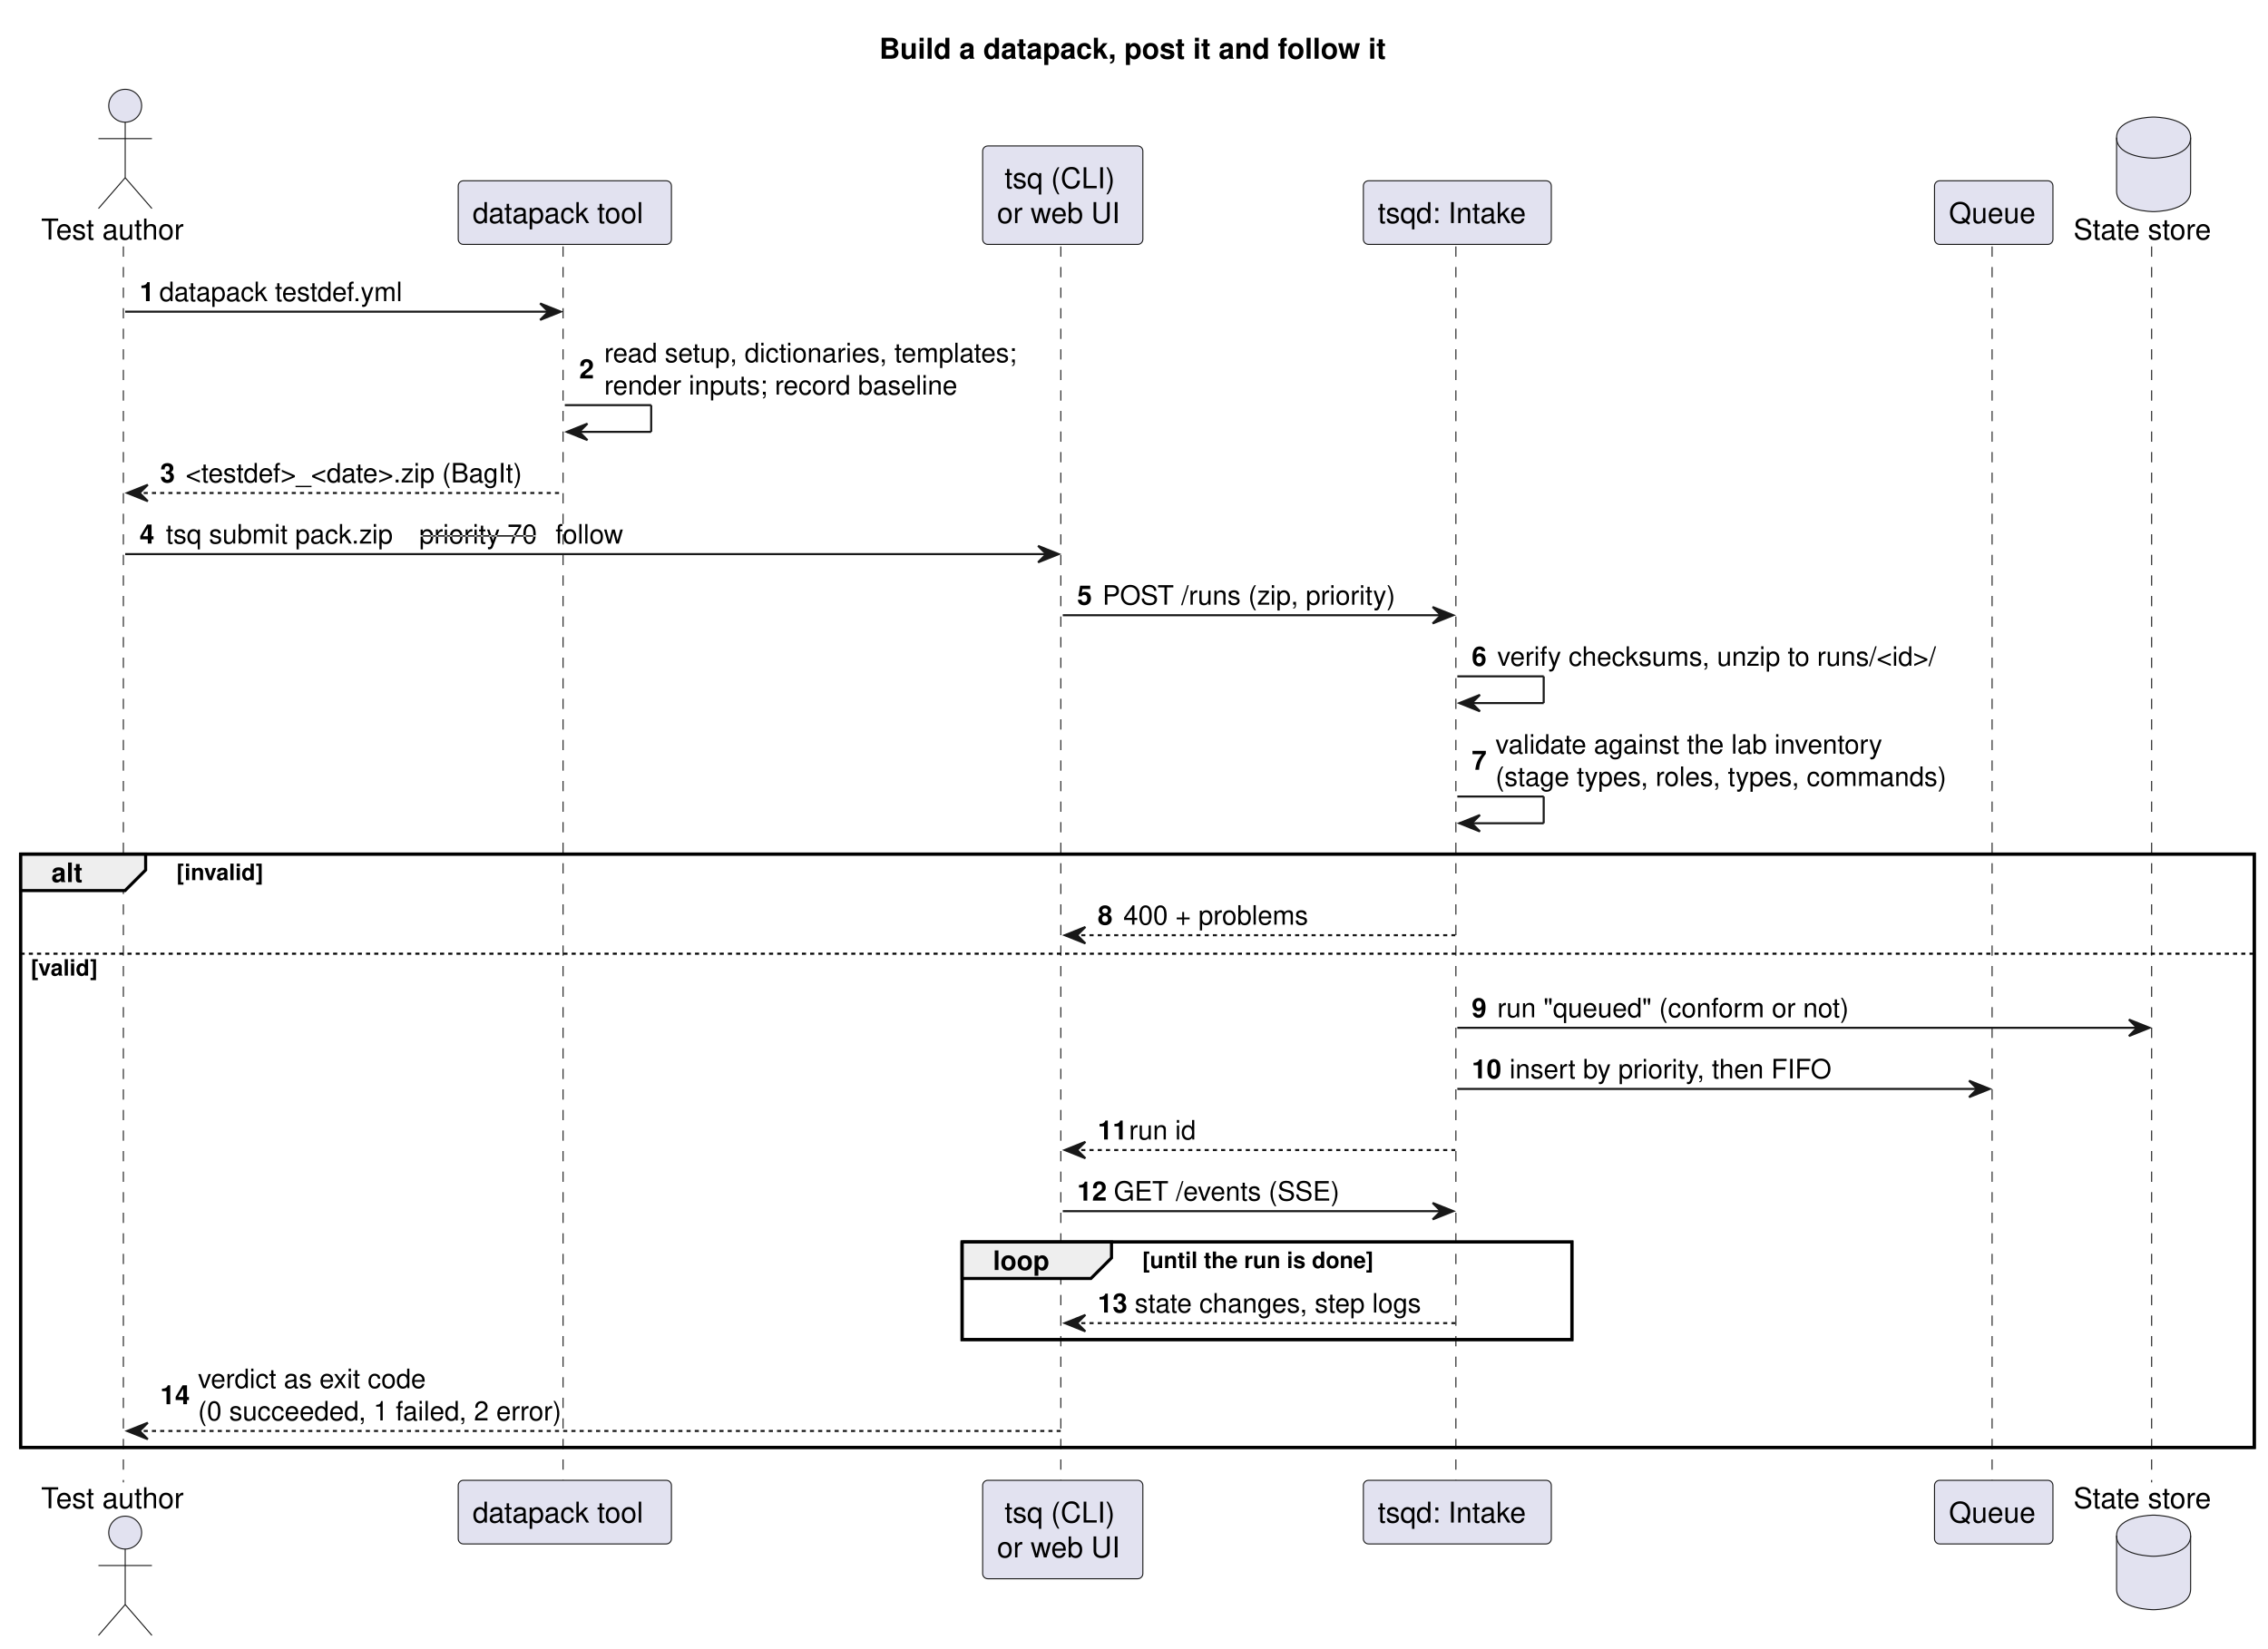
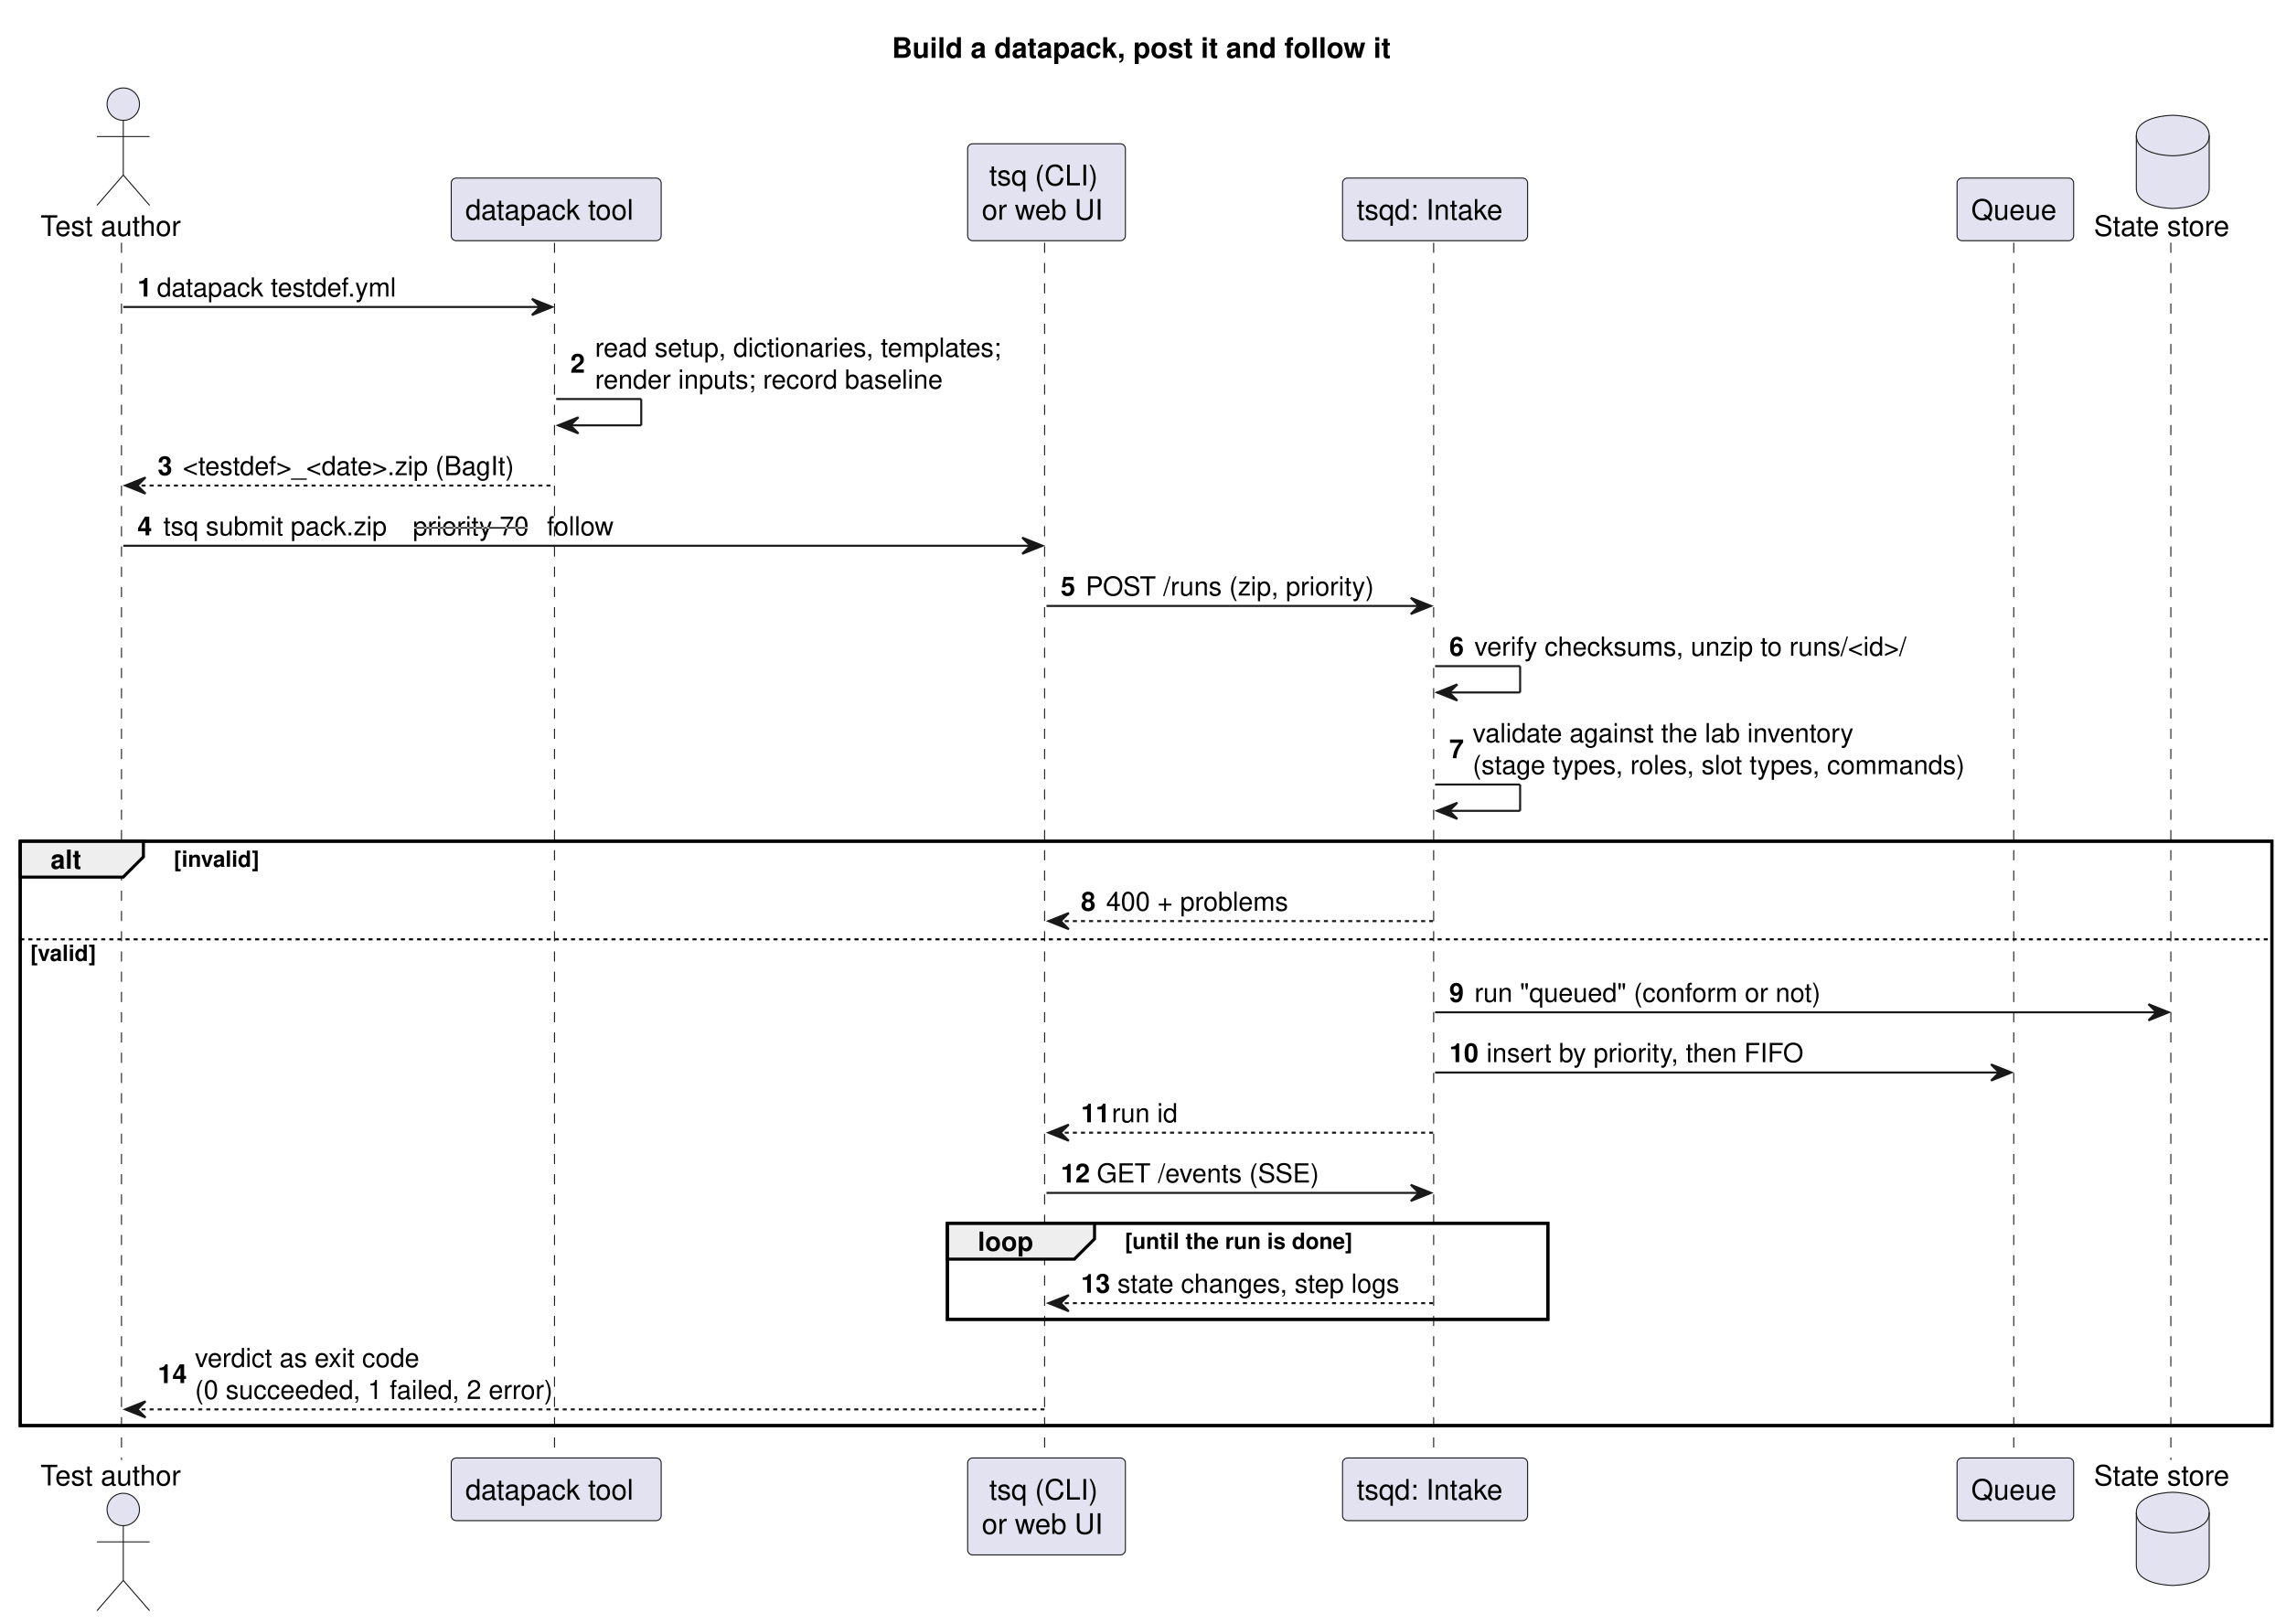
- <svg xmlns="http://www.w3.org/2000/svg" contentStyleType="text/css" data-diagram-type="SEQUENCE" height="802px" preserveAspectRatio="none" style="width:1103px;height:802px;background:#FFFFFF;" version="1.1" viewBox="0 0 1103 802" width="1103px" zoomAndPan="magnify">
+ <svg xmlns="http://www.w3.org/2000/svg" contentStyleType="text/css" data-diagram-type="SEQUENCE" height="802px" preserveAspectRatio="none" style="width:1129px;height:802px;background:#FFFFFF;" version="1.1" viewBox="0 0 1129 802" width="1129px" zoomAndPan="magnify">
  <defs />
  <g>
-     <text fill="#000000" font-family="Helvetica" font-size="14" font-weight="bold" lengthAdjust="spacing" textLength="250.045" x="427.634" y="28.562">Build a datapack, post it and follow it</text>
-     <rect fill="none" height="288.604" style="stroke:#000000;stroke-width:1.5;" width="1086.312" x="10" y="415.444" />
+     <text fill="#000000" font-family="Helvetica" font-size="14" font-weight="bold" lengthAdjust="spacing" textLength="250.045" x="440.491" y="28.562">Build a datapack, post it and follow it</text>
+     <rect fill="none" height="288.604" style="stroke:#000000;stroke-width:1.5;" width="1112.026" x="10" y="415.444" />
    <rect fill="none" height="47.459" style="stroke:#000000;stroke-width:1.5;" width="296.553" x="467.9" y="604.131" />
    <g>
      <rect fill="#000000" fill-opacity="0" height="601.17" width="8" x="56.885" y="119.879" />
      <line style="stroke:#181818;stroke-width:0.5;stroke-dasharray:5,5;" x1="60" x2="60" y1="119.879" y2="721.049" />
    </g>
    <g>
      <rect fill="#000000" fill-opacity="0" height="601.17" width="8" x="270.693" y="119.879" />
      <line style="stroke:#181818;stroke-width:0.5;stroke-dasharray:5,5;" x1="273.85" x2="273.85" y1="119.879" y2="721.049" />
    </g>
    <g>
      <rect fill="#000000" fill-opacity="0" height="601.17" width="8" x="512.855" y="119.879" />
      <line style="stroke:#181818;stroke-width:0.5;stroke-dasharray:5,5;" x1="515.9" x2="515.9" y1="119.879" y2="721.049" />
    </g>
    <g>
      <rect fill="#000000" fill-opacity="0" height="601.17" width="8" x="704.751" y="119.879" />
      <line style="stroke:#181818;stroke-width:0.5;stroke-dasharray:5,5;" x1="708.049" x2="708.049" y1="119.879" y2="721.049" />
    </g>
    <g>
-       <rect fill="#000000" fill-opacity="0" height="601.17" width="8" x="965.619" y="119.879" />
-       <line style="stroke:#181818;stroke-width:0.5;stroke-dasharray:5,5;" x1="968.826" x2="968.826" y1="119.879" y2="721.049" />
+       <rect fill="#000000" fill-opacity="0" height="601.17" width="8" x="991.333" y="119.879" />
+       <line style="stroke:#181818;stroke-width:0.5;stroke-dasharray:5,5;" x1="994.54" x2="994.54" y1="119.879" y2="721.049" />
    </g>
    <g>
-       <rect fill="#000000" fill-opacity="0" height="601.17" width="8" x="1043.362" y="119.879" />
-       <line style="stroke:#181818;stroke-width:0.5;stroke-dasharray:5,5;" x1="1046.412" x2="1046.412" y1="119.879" y2="721.049" />
+       <rect fill="#000000" fill-opacity="0" height="601.17" width="8" x="1069.076" y="119.879" />
+       <line style="stroke:#181818;stroke-width:0.5;stroke-dasharray:5,5;" x1="1072.126" x2="1072.126" y1="119.879" y2="721.049" />
    </g>
    <g class="participant participant-head" data-participant="user">
      <text fill="#000000" font-family="Helvetica" font-size="14" lengthAdjust="spacing" textLength="75.769" x="20" y="116.502">Test author</text>
      <ellipse cx="60.885" cy="51.44" fill="#E2E2F0" rx="8" ry="8" style="stroke:#181818;stroke-width:0.5;" />
      <path d="M60.885,59.44 L60.885,86.439 M47.885,67.439 L73.885,67.439 M60.885,86.439 L47.885,101.439 M60.885,86.439 L73.885,101.439" fill="none" style="stroke:#181818;stroke-width:0.5;" />
    </g>
    <g class="participant participant-tail" data-participant="user">
      <text fill="#000000" font-family="Helvetica" font-size="14" lengthAdjust="spacing" textLength="75.769" x="20" y="733.611">Test author</text>
      <ellipse cx="60.885" cy="745.488" fill="#E2E2F0" rx="8" ry="8" style="stroke:#181818;stroke-width:0.5;" />
      <path d="M60.885,753.488 L60.885,780.488 M47.885,761.488 L73.885,761.488 M60.885,780.488 L47.885,795.488 M60.885,780.488 L73.885,795.488" fill="none" style="stroke:#181818;stroke-width:0.5;" />
    </g>
    <g class="participant participant-head" data-participant="dp">
      <rect fill="#E2E2F0" height="30.939" rx="2.5" ry="2.5" style="stroke:#181818;stroke-width:0.5;" width="103.688" x="222.85" y="87.939" />
      <text fill="#000000" font-family="Helvetica" font-size="14" lengthAdjust="spacing" textLength="89.688" x="229.85" y="108.502">datapack tool</text>
    </g>
    <g class="participant participant-tail" data-participant="dp">
      <rect fill="#E2E2F0" height="30.939" rx="2.5" ry="2.5" style="stroke:#181818;stroke-width:0.5;" width="103.688" x="222.85" y="720.049" />
      <text fill="#000000" font-family="Helvetica" font-size="14" lengthAdjust="spacing" textLength="89.688" x="229.85" y="740.611">datapack tool</text>
    </g>
    <g class="participant participant-head" data-participant="cli">
      <rect fill="#E2E2F0" height="47.879" rx="2.5" ry="2.5" style="stroke:#181818;stroke-width:0.5;" width="77.909" x="477.9" y="71" />
      <text fill="#000000" font-family="Helvetica" font-size="14" lengthAdjust="spacing" textLength="56.595" x="488.557" y="91.562">tsq (CLI)</text>
      <text fill="#000000" font-family="Helvetica" font-size="14" lengthAdjust="spacing" textLength="63.909" x="484.9" y="108.502">or web UI</text>
    </g>
    <g class="participant participant-tail" data-participant="cli">
      <rect fill="#E2E2F0" height="47.879" rx="2.5" ry="2.5" style="stroke:#181818;stroke-width:0.5;" width="77.909" x="477.9" y="720.049" />
      <text fill="#000000" font-family="Helvetica" font-size="14" lengthAdjust="spacing" textLength="56.595" x="488.557" y="740.611">tsq (CLI)</text>
      <text fill="#000000" font-family="Helvetica" font-size="14" lengthAdjust="spacing" textLength="63.909" x="484.9" y="757.551">or web UI</text>
    </g>
    <g class="participant participant-head" data-participant="intake">
      <rect fill="#E2E2F0" height="30.939" rx="2.5" ry="2.5" style="stroke:#181818;stroke-width:0.5;" width="91.403" x="663.049" y="87.939" />
      <text fill="#000000" font-family="Helvetica" font-size="14" lengthAdjust="spacing" textLength="77.403" x="670.049" y="108.502">tsqd: Intake</text>
    </g>
    <g class="participant participant-tail" data-participant="intake">
      <rect fill="#E2E2F0" height="30.939" rx="2.5" ry="2.5" style="stroke:#181818;stroke-width:0.5;" width="91.403" x="663.049" y="720.049" />
      <text fill="#000000" font-family="Helvetica" font-size="14" lengthAdjust="spacing" textLength="77.403" x="670.049" y="740.611">tsqd: Intake</text>
    </g>
    <g class="participant participant-head" data-participant="queue">
-       <rect fill="#E2E2F0" height="30.939" rx="2.5" ry="2.5" style="stroke:#181818;stroke-width:0.5;" width="57.586" x="940.826" y="87.939" />
-       <text fill="#000000" font-family="Helvetica" font-size="14" lengthAdjust="spacing" textLength="43.586" x="947.826" y="108.502">Queue</text>
+       <rect fill="#E2E2F0" height="30.939" rx="2.5" ry="2.5" style="stroke:#181818;stroke-width:0.5;" width="57.586" x="966.54" y="87.939" />
+       <text fill="#000000" font-family="Helvetica" font-size="14" lengthAdjust="spacing" textLength="43.586" x="973.54" y="108.502">Queue</text>
    </g>
    <g class="participant participant-tail" data-participant="queue">
-       <rect fill="#E2E2F0" height="30.939" rx="2.5" ry="2.5" style="stroke:#181818;stroke-width:0.5;" width="57.586" x="940.826" y="720.049" />
-       <text fill="#000000" font-family="Helvetica" font-size="14" lengthAdjust="spacing" textLength="43.586" x="947.826" y="740.611">Queue</text>
+       <rect fill="#E2E2F0" height="30.939" rx="2.5" ry="2.5" style="stroke:#181818;stroke-width:0.5;" width="57.586" x="966.54" y="720.049" />
+       <text fill="#000000" font-family="Helvetica" font-size="14" lengthAdjust="spacing" textLength="43.586" x="973.54" y="740.611">Queue</text>
    </g>
    <g class="participant participant-head" data-participant="store">
-       <text fill="#000000" font-family="Helvetica" font-size="14" lengthAdjust="spacing" textLength="71.9" x="1008.412" y="116.502">State store</text>
-       <path d="M1029.362,66.939 C1029.362,56.94 1047.362,56.94 1047.362,56.94 C1047.362,56.94 1065.362,56.94 1065.362,66.939 L1065.362,92.939 C1065.362,102.939 1047.362,102.939 1047.362,102.939 C1047.362,102.939 1029.362,102.939 1029.362,92.939 L1029.362,66.939" fill="#E2E2F0" style="stroke:#181818;stroke-width:0.5;" />
-       <path d="M1029.362,66.939 C1029.362,76.939 1047.362,76.939 1047.362,76.939 C1047.362,76.939 1065.362,76.939 1065.362,66.939" fill="none" style="stroke:#181818;stroke-width:0.5;" />
+       <text fill="#000000" font-family="Helvetica" font-size="14" lengthAdjust="spacing" textLength="71.9" x="1034.126" y="116.502">State store</text>
+       <path d="M1055.076,66.939 C1055.076,56.94 1073.076,56.94 1073.076,56.94 C1073.076,56.94 1091.076,56.94 1091.076,66.939 L1091.076,92.939 C1091.076,102.939 1073.076,102.939 1073.076,102.939 C1073.076,102.939 1055.076,102.939 1055.076,92.939 L1055.076,66.939" fill="#E2E2F0" style="stroke:#181818;stroke-width:0.5;" />
+       <path d="M1055.076,66.939 C1055.076,76.939 1073.076,76.939 1073.076,76.939 C1073.076,76.939 1091.076,76.939 1091.076,66.939" fill="none" style="stroke:#181818;stroke-width:0.5;" />
    </g>
    <g class="participant participant-tail" data-participant="store">
-       <text fill="#000000" font-family="Helvetica" font-size="14" lengthAdjust="spacing" textLength="71.9" x="1008.412" y="733.611">State store</text>
-       <path d="M1029.362,746.988 C1029.362,736.988 1047.362,736.988 1047.362,736.988 C1047.362,736.988 1065.362,736.988 1065.362,746.988 L1065.362,772.988 C1065.362,782.988 1047.362,782.988 1047.362,782.988 C1047.362,782.988 1029.362,782.988 1029.362,772.988 L1029.362,746.988" fill="#E2E2F0" style="stroke:#181818;stroke-width:0.5;" />
-       <path d="M1029.362,746.988 C1029.362,756.988 1047.362,756.988 1047.362,756.988 C1047.362,756.988 1065.362,756.988 1065.362,746.988" fill="none" style="stroke:#181818;stroke-width:0.5;" />
+       <text fill="#000000" font-family="Helvetica" font-size="14" lengthAdjust="spacing" textLength="71.9" x="1034.126" y="733.611">State store</text>
+       <path d="M1055.076,746.988 C1055.076,736.988 1073.076,736.988 1073.076,736.988 C1073.076,736.988 1091.076,736.988 1091.076,746.988 L1091.076,772.988 C1091.076,782.988 1073.076,782.988 1073.076,782.988 C1073.076,782.988 1055.076,782.988 1055.076,772.988 L1055.076,746.988" fill="#E2E2F0" style="stroke:#181818;stroke-width:0.5;" />
+       <path d="M1055.076,746.988 C1055.076,756.988 1073.076,756.988 1073.076,756.988 C1073.076,756.988 1091.076,756.988 1091.076,746.988" fill="none" style="stroke:#181818;stroke-width:0.5;" />
    </g>
    <g class="message" data-participant-1="user" data-participant-2="dp">
      <polygon fill="#181818" points="262.693,147.608,272.693,151.608,262.693,155.608,266.693,151.608" style="stroke:#181818;stroke-width:1;" />
      <line style="stroke:#181818;stroke-width:1;" x1="60.885" x2="268.693" y1="151.608" y2="151.608" />
      <text fill="#000000" font-family="Helvetica" font-size="13" font-weight="bold" lengthAdjust="spacing" textLength="5.605" x="67.885" y="146.473">1</text>
      <text fill="#000000" font-family="Helvetica" font-size="13" lengthAdjust="spacing" textLength="129.175" x="77.49" y="146.473">datapack testdef.yml</text>
    </g>
    <g class="message" data-participant-1="dp" data-participant-2="dp">
      <line style="stroke:#181818;stroke-width:1;" x1="274.693" x2="316.693" y1="197.067" y2="197.067" />
      <line style="stroke:#181818;stroke-width:1;" x1="316.693" x2="316.693" y1="197.067" y2="210.067" />
      <line style="stroke:#181818;stroke-width:1;" x1="275.693" x2="316.693" y1="210.067" y2="210.067" />
      <polygon fill="#181818" points="285.693,206.067,275.693,210.067,285.693,214.067,281.693,210.067" style="stroke:#181818;stroke-width:1;" />
      <text fill="#000000" font-family="Helvetica" font-size="13" font-weight="bold" lengthAdjust="spacing" textLength="8.188" x="281.693" y="184.067">2</text>
      <text fill="#000000" font-family="Helvetica" font-size="13" lengthAdjust="spacing" textLength="215.973" x="293.882" y="176.202">read setup, dictionaries, templates;</text>
      <text fill="#000000" font-family="Helvetica" font-size="13" lengthAdjust="spacing" textLength="184.875" x="293.882" y="191.932">render inputs; record baseline</text>
    </g>
    <g class="message" data-participant-1="dp" data-participant-2="user">
      <polygon fill="#181818" points="71.885,235.797,61.885,239.797,71.885,243.797,67.885,239.797" style="stroke:#181818;stroke-width:1;" />
      <line style="stroke:#181818;stroke-width:1;stroke-dasharray:2,2;" x1="65.885" x2="273.693" y1="239.797" y2="239.797" />
      <text fill="#000000" font-family="Helvetica" font-size="13" font-weight="bold" lengthAdjust="spacing" textLength="8.392" x="77.885" y="234.661">3</text>
      <text fill="#000000" font-family="Helvetica" font-size="13" lengthAdjust="spacing" textLength="177.417" x="90.276" y="234.661">&lt;testdef&gt;_&lt;date&gt;.zip (BagIt)</text>
    </g>
    <g class="message" data-participant-1="user" data-participant-2="cli">
      <polygon fill="#181818" points="504.854,265.526,514.855,269.526,504.854,273.526,508.854,269.526" style="stroke:#181818;stroke-width:1;" />
      <line style="stroke:#181818;stroke-width:1;" x1="60.885" x2="510.854" y1="269.526" y2="269.526" />
      <text fill="#000000" font-family="Helvetica" font-size="13" font-weight="bold" lengthAdjust="spacing" textLength="8.791" x="67.885" y="264.391">4</text>
      <text fill="#000000" font-family="Helvetica" font-size="13" lengthAdjust="spacing" textLength="119.539" x="80.676" y="264.391">tsq submit pack.zip</text>
      <text fill="#000000" font-family="Helvetica" font-size="13" lengthAdjust="spacing" text-decoration="line-through" textLength="62.613" x="203.872" y="264.391">priority 70</text>
      <text fill="#000000" font-family="Helvetica" font-size="13" lengthAdjust="spacing" textLength="37.337" x="270.141" y="264.391">follow</text>
    </g>
    <g class="message" data-participant-1="cli" data-participant-2="intake">
      <polygon fill="#181818" points="696.751,295.256,706.751,299.256,696.751,303.256,700.751,299.256" style="stroke:#181818;stroke-width:1;" />
      <line style="stroke:#181818;stroke-width:1;" x1="516.855" x2="702.751" y1="299.256" y2="299.256" />
      <text fill="#000000" font-family="Helvetica" font-size="13" font-weight="bold" lengthAdjust="spacing" textLength="8.309" x="523.855" y="294.12">5</text>
      <text fill="#000000" font-family="Helvetica" font-size="13" lengthAdjust="spacing" textLength="152.667" x="536.164" y="294.12">POST /runs (zip, priority)</text>
    </g>
    <g class="message" data-participant-1="intake" data-participant-2="intake">
      <line style="stroke:#181818;stroke-width:1;" x1="708.751" x2="750.751" y1="328.985" y2="328.985" />
      <line style="stroke:#181818;stroke-width:1;" x1="750.751" x2="750.751" y1="328.985" y2="341.985" />
      <line style="stroke:#181818;stroke-width:1;" x1="709.751" x2="750.751" y1="341.985" y2="341.985" />
      <polygon fill="#181818" points="719.751,337.985,709.751,341.985,719.751,345.985,715.751,341.985" style="stroke:#181818;stroke-width:1;" />
      <text fill="#000000" font-family="Helvetica" font-size="13" font-weight="bold" lengthAdjust="spacing" textLength="8.442" x="715.751" y="323.85">6</text>
      <text fill="#000000" font-family="Helvetica" font-size="13" lengthAdjust="spacing" textLength="233.975" x="728.193" y="323.85">verify checksums, unzip to runs/&lt;id&gt;/</text>
    </g>
    <g class="message" data-participant-1="intake" data-participant-2="intake">
      <line style="stroke:#181818;stroke-width:1;" x1="708.751" x2="750.751" y1="387.444" y2="387.444" />
      <line style="stroke:#181818;stroke-width:1;" x1="750.751" x2="750.751" y1="387.444" y2="400.444" />
      <line style="stroke:#181818;stroke-width:1;" x1="709.751" x2="750.751" y1="400.444" y2="400.444" />
      <polygon fill="#181818" points="719.751,396.444,709.751,400.444,719.751,404.444,715.751,400.444" style="stroke:#181818;stroke-width:1;" />
      <text fill="#000000" font-family="Helvetica" font-size="13" font-weight="bold" lengthAdjust="spacing" textLength="7.56" x="715.751" y="374.444">7</text>
      <text fill="#000000" font-family="Helvetica" font-size="13" lengthAdjust="spacing" textLength="202.706" x="727.311" y="366.579">validate against the lab inventory</text>
-       <text fill="#000000" font-family="Helvetica" font-size="13" lengthAdjust="spacing" textLength="235.308" x="727.311" y="382.309">(stage types, roles, types, commands)</text>
+       <text fill="#000000" font-family="Helvetica" font-size="13" lengthAdjust="spacing" textLength="261.022" x="727.311" y="382.309">(stage types, roles, slot types, commands)</text>
    </g>
    <path d="M10,415.444 L70.831,415.444 L70.831,423.174 L60.831,433.174 L10,433.174 L10,415.444" fill="#EEEEEE" style="stroke:#000000;stroke-width:1.5;" />
-     <rect fill="none" height="288.604" style="stroke:#000000;stroke-width:1.5;" width="1086.312" x="10" y="415.444" />
+     <rect fill="none" height="288.604" style="stroke:#000000;stroke-width:1.5;" width="1112.026" x="10" y="415.444" />
    <text fill="#000000" font-family="Helvetica" font-size="13" font-weight="bold" lengthAdjust="spacing" textLength="15.831" x="25" y="429.038">alt</text>
    <text fill="#000000" font-family="Helvetica" font-size="11" font-weight="bold" lengthAdjust="spacing" textLength="44" x="85.831" y="428.101">[invalid]</text>
    <g class="message" data-participant-1="intake" data-participant-2="cli">
      <polygon fill="#181818" points="527.855,450.903,517.855,454.903,527.855,458.903,523.855,454.903" style="stroke:#181818;stroke-width:1;" />
      <line style="stroke:#181818;stroke-width:1;stroke-dasharray:2,2;" x1="521.855" x2="707.751" y1="454.903" y2="454.903" />
      <text fill="#000000" font-family="Helvetica" font-size="13" font-weight="bold" lengthAdjust="spacing" textLength="8.461" x="533.855" y="449.768">8</text>
      <text fill="#000000" font-family="Helvetica" font-size="13" lengthAdjust="spacing" textLength="98.3" x="546.316" y="449.768">400 + problems</text>
    </g>
-     <line style="stroke:#000000;stroke-width:1;stroke-dasharray:2,2;" x1="10" x2="1096.312" y1="463.903" y2="463.903" />
+     <line style="stroke:#000000;stroke-width:1;stroke-dasharray:2,2;" x1="10" x2="1122.026" y1="463.903" y2="463.903" />
    <text fill="#000000" font-family="Helvetica" font-size="11" font-weight="bold" lengthAdjust="spacing" textLength="34.171" x="15" y="474.56">[valid]</text>
    <g class="message" data-participant-1="intake" data-participant-2="store">
-       <polygon fill="#181818" points="1035.362,495.942,1045.362,499.942,1035.362,503.942,1039.362,499.942" style="stroke:#181818;stroke-width:1;" />
-       <line style="stroke:#181818;stroke-width:1;" x1="708.751" x2="1041.362" y1="499.942" y2="499.942" />
+       <polygon fill="#181818" points="1061.076,495.942,1071.076,499.942,1061.076,503.942,1065.076,499.942" style="stroke:#181818;stroke-width:1;" />
+       <line style="stroke:#181818;stroke-width:1;" x1="708.751" x2="1067.076" y1="499.942" y2="499.942" />
      <text fill="#000000" font-family="Helvetica" font-size="13" font-weight="bold" lengthAdjust="spacing" textLength="8.442" x="715.751" y="494.807">9</text>
      <text fill="#000000" font-family="Helvetica" font-size="13" lengthAdjust="spacing" textLength="187.142" x="728.193" y="494.807">run "queued" (conform or not)</text>
    </g>
    <g class="message" data-participant-1="intake" data-participant-2="queue">
-       <polygon fill="#181818" points="957.619,525.672,967.619,529.672,957.619,533.672,961.619,529.672" style="stroke:#181818;stroke-width:1;" />
-       <line style="stroke:#181818;stroke-width:1;" x1="708.751" x2="963.619" y1="529.672" y2="529.672" />
+       <polygon fill="#181818" points="983.333,525.672,993.333,529.672,983.333,533.672,987.333,529.672" style="stroke:#181818;stroke-width:1;" />
+       <line style="stroke:#181818;stroke-width:1;" x1="708.751" x2="989.333" y1="529.672" y2="529.672" />
      <text fill="#000000" font-family="Helvetica" font-size="13" font-weight="bold" lengthAdjust="spacing" textLength="14.371" x="715.751" y="524.536">10</text>
      <text fill="#000000" font-family="Helvetica" font-size="13" lengthAdjust="spacing" textLength="167.432" x="734.122" y="524.536">insert by priority, then FIFO</text>
    </g>
    <g class="message" data-participant-1="intake" data-participant-2="cli">
      <polygon fill="#181818" points="527.855,555.401,517.855,559.401,527.855,563.401,523.855,559.401" style="stroke:#181818;stroke-width:1;" />
      <line style="stroke:#181818;stroke-width:1;stroke-dasharray:2,2;" x1="521.855" x2="707.751" y1="559.401" y2="559.401" />
      <text fill="#000000" font-family="Helvetica" font-size="13" font-weight="bold" lengthAdjust="spacing" textLength="11.21" x="533.855" y="554.266">11</text>
      <text fill="#000000" font-family="Helvetica" font-size="13" lengthAdjust="spacing" textLength="35.026" x="549.064" y="554.266">run id</text>
    </g>
    <g class="message" data-participant-1="cli" data-participant-2="intake">
      <polygon fill="#181818" points="696.751,585.131,706.751,589.131,696.751,593.131,700.751,589.131" style="stroke:#181818;stroke-width:1;" />
      <line style="stroke:#181818;stroke-width:1;" x1="516.855" x2="702.751" y1="589.131" y2="589.131" />
      <text fill="#000000" font-family="Helvetica" font-size="13" font-weight="bold" lengthAdjust="spacing" textLength="13.793" x="523.855" y="583.995">12</text>
      <text fill="#000000" font-family="Helvetica" font-size="13" lengthAdjust="spacing" textLength="113.141" x="541.648" y="583.995">GET /events (SSE)</text>
    </g>
    <path d="M467.9,604.131 L540.563,604.131 L540.563,611.86 L530.563,621.86 L467.9,621.86 L467.9,604.131" fill="#EEEEEE" style="stroke:#000000;stroke-width:1.5;" />
    <rect fill="none" height="47.459" style="stroke:#000000;stroke-width:1.5;" width="296.553" x="467.9" y="604.131" />
    <text fill="#000000" font-family="Helvetica" font-size="13" font-weight="bold" lengthAdjust="spacing" textLength="27.663" x="482.9" y="617.725">loop</text>
    <text fill="#000000" font-family="Helvetica" font-size="11" font-weight="bold" lengthAdjust="spacing" textLength="114.227" x="555.563" y="616.787">[until the run is done]</text>
    <g class="message" data-participant-1="intake" data-participant-2="cli">
      <polygon fill="#181818" points="527.855,639.59,517.855,643.59,527.855,647.59,523.855,643.59" style="stroke:#181818;stroke-width:1;" />
      <line style="stroke:#181818;stroke-width:1;stroke-dasharray:2,2;" x1="521.855" x2="707.751" y1="643.59" y2="643.59" />
      <text fill="#000000" font-family="Helvetica" font-size="13" font-weight="bold" lengthAdjust="spacing" textLength="13.997" x="533.855" y="638.454">13</text>
      <text fill="#000000" font-family="Helvetica" font-size="13" lengthAdjust="spacing" textLength="149.9" x="551.851" y="638.454">state changes, step logs</text>
    </g>
    <g class="message" data-participant-1="cli" data-participant-2="user">
      <polygon fill="#181818" points="71.885,692.049,61.885,696.049,71.885,700.049,67.885,696.049" style="stroke:#181818;stroke-width:1;" />
      <line style="stroke:#181818;stroke-width:1;stroke-dasharray:2,2;" x1="65.885" x2="515.855" y1="696.049" y2="696.049" />
      <text fill="#000000" font-family="Helvetica" font-size="13" font-weight="bold" lengthAdjust="spacing" textLength="14.396" x="77.885" y="683.048">14</text>
      <text fill="#000000" font-family="Helvetica" font-size="13" lengthAdjust="spacing" textLength="120.536" x="96.281" y="675.184">verdict as exit code</text>
      <text fill="#000000" font-family="Helvetica" font-size="13" lengthAdjust="spacing" textLength="188.735" x="96.281" y="690.913">(0 succeeded, 1 failed, 2 error)</text>
    </g>
  </g>
</svg>
